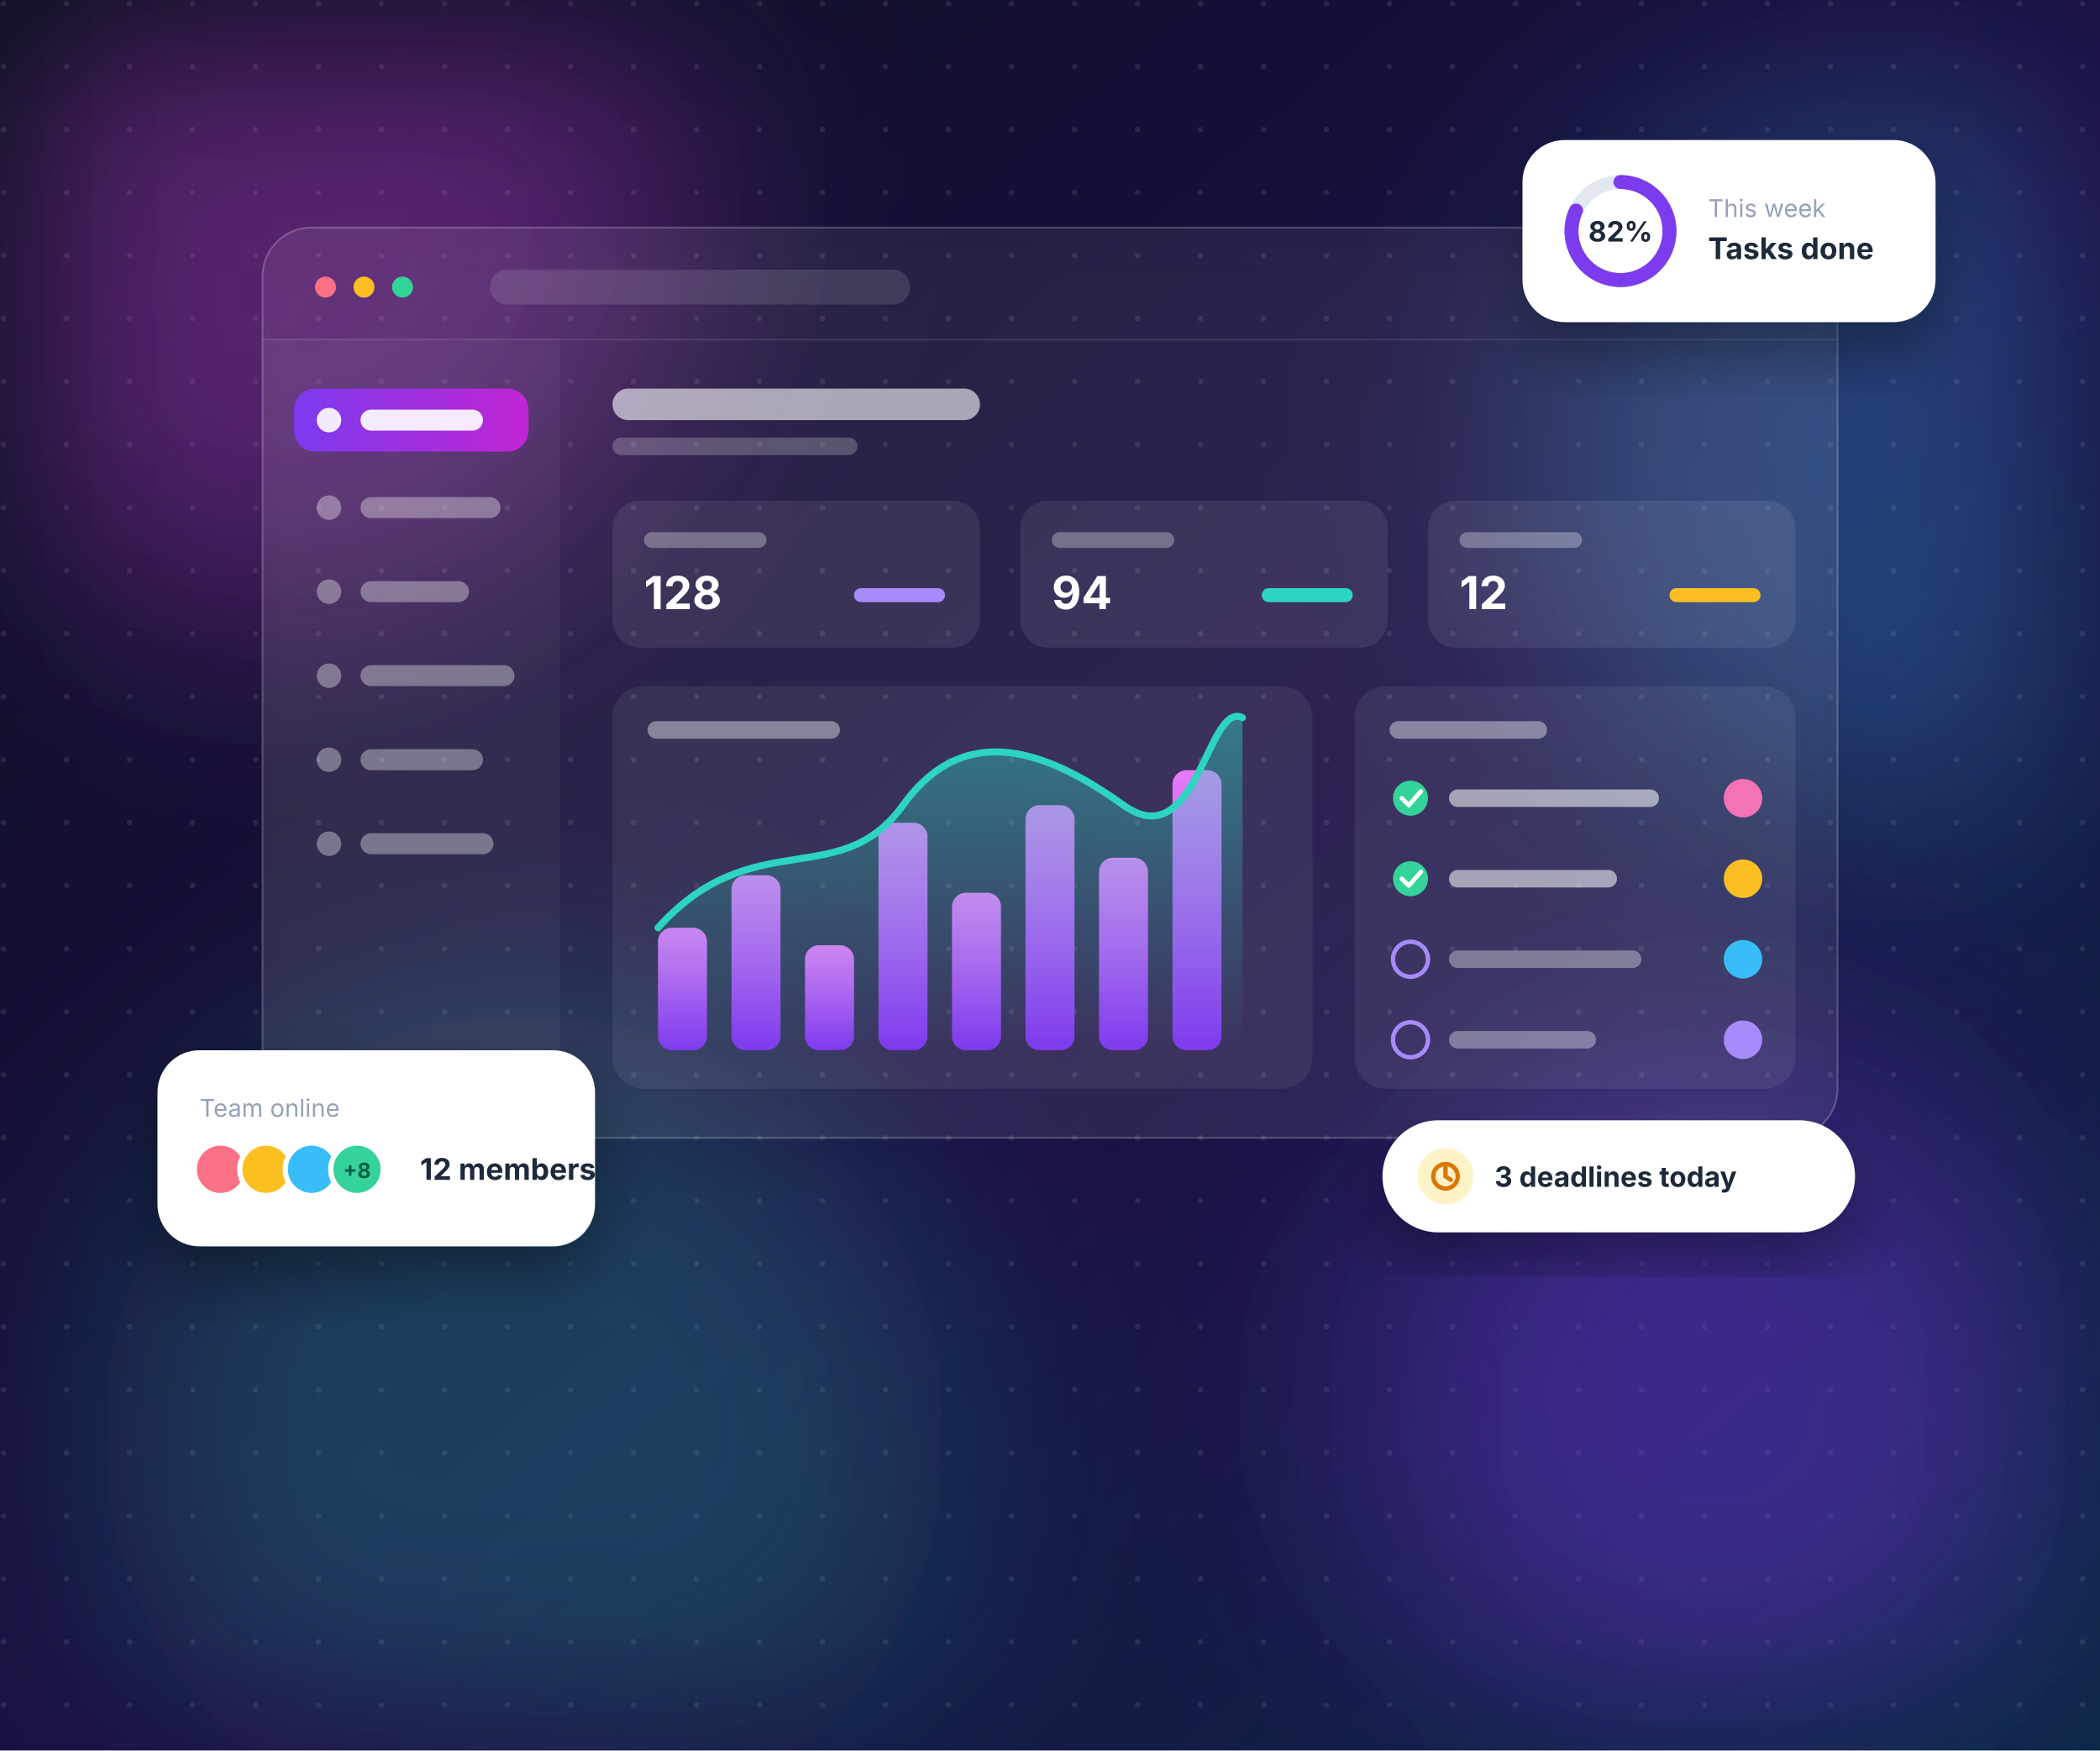
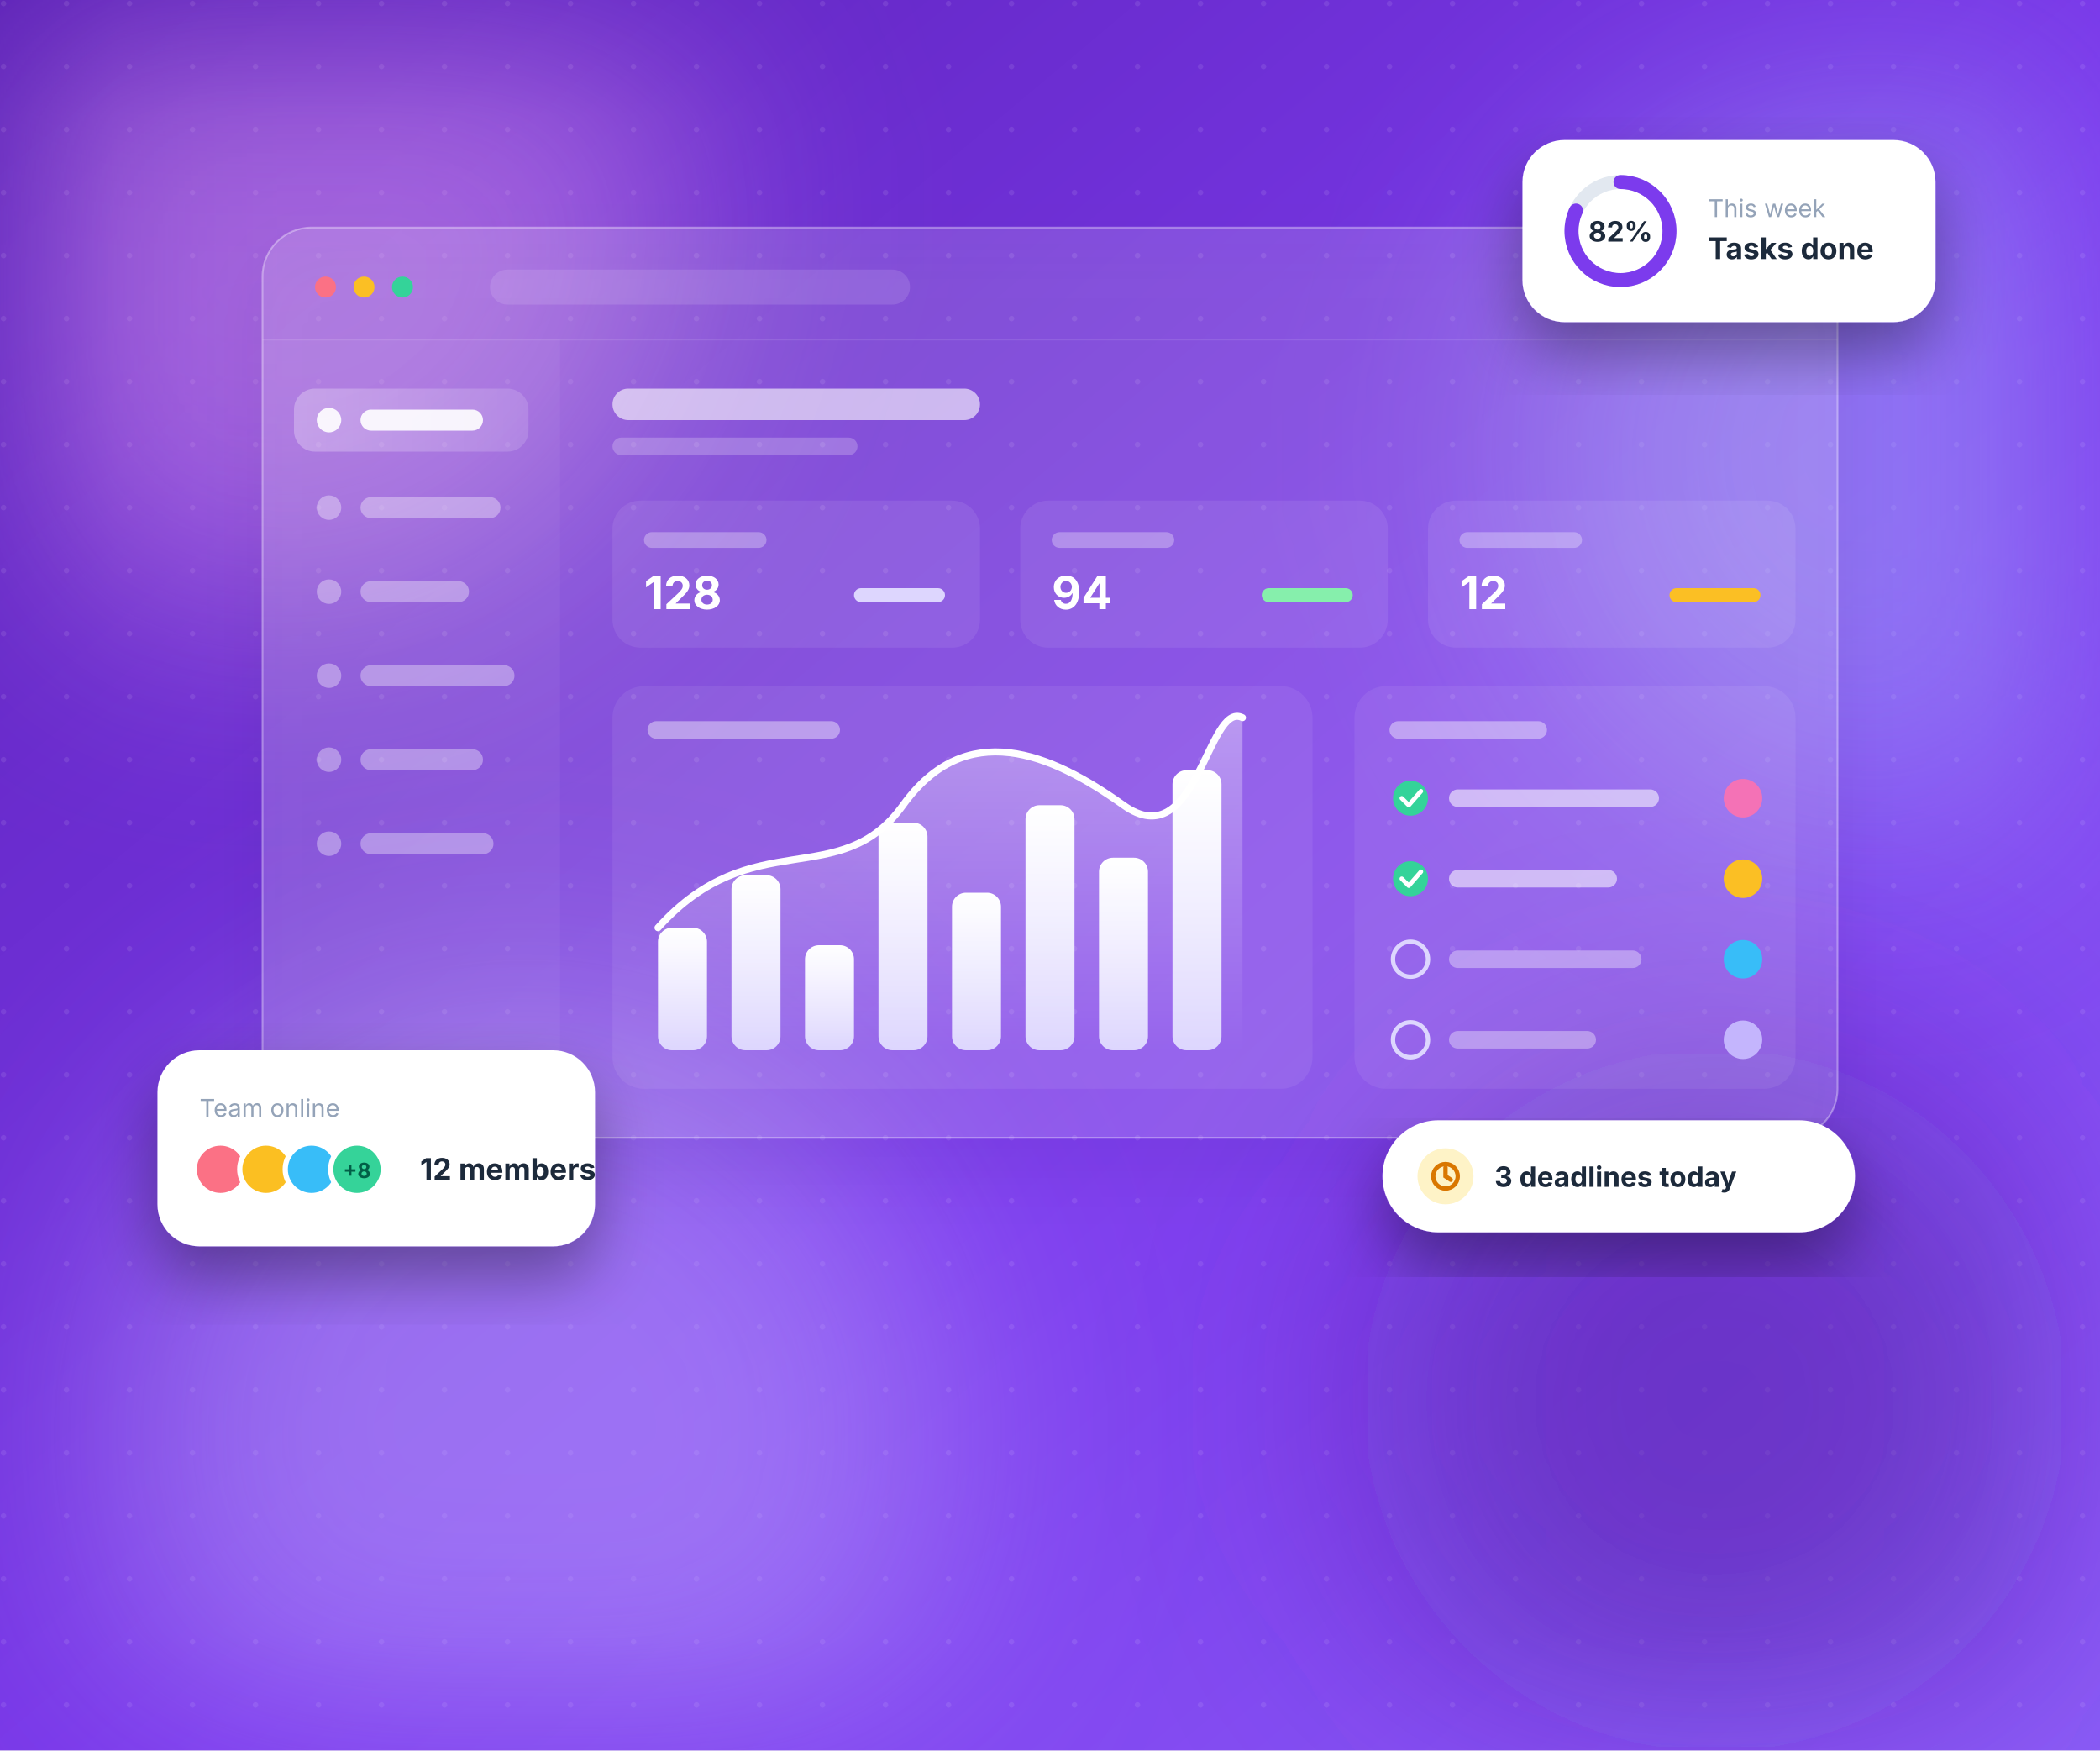
<svg xmlns="http://www.w3.org/2000/svg" viewBox="0 0 1200 1000" preserveAspectRatio="xMidYMid slice" font-family="Inter, Arial, Helvetica, sans-serif">
  <defs>
    <linearGradient id="bg" x1="0" y1="0" x2="1" y2="1">
-       <stop offset="0" stop-color="#0b1020" />
-       <stop offset="0.55" stop-color="#1c0f45" />
-       <stop offset="1" stop-color="#0a2a45" />
+       <stop offset="0" stop-color="#5b21b6" />
+       <stop offset="0.55" stop-color="#7c3aed" />
+       <stop offset="1" stop-color="#8b5cf6" />
    </linearGradient>
    <linearGradient id="bar" x1="0" y1="1" x2="0" y2="0">
-       <stop offset="0" stop-color="#7c3aed" />
-       <stop offset="1" stop-color="#e879f9" />
+       <stop offset="0" stop-color="#ddd6fe" />
+       <stop offset="1" stop-color="#ffffff" />
    </linearGradient>
    <linearGradient id="active" x1="0" y1="0" x2="1" y2="0">
-       <stop offset="0" stop-color="#7c3aed" />
-       <stop offset="1" stop-color="#c026d3" />
+       <stop offset="0" stop-color="#ffffff" stop-opacity="0.28" />
+       <stop offset="1" stop-color="#ffffff" stop-opacity="0.14" />
    </linearGradient>
    <linearGradient id="area" x1="0" y1="0" x2="0" y2="1">
-       <stop offset="0" stop-color="#2dd4bf" stop-opacity="0.45" />
-       <stop offset="1" stop-color="#2dd4bf" stop-opacity="0" />
+       <stop offset="0" stop-color="#ffffff" stop-opacity="0.35" />
+       <stop offset="1" stop-color="#ffffff" stop-opacity="0" />
    </linearGradient>
    <pattern id="dots" width="36" height="36" patternUnits="userSpaceOnUse">
      <circle cx="2" cy="2" r="1.6" fill="#ffffff" fill-opacity="0.09" />
    </pattern>
    <filter id="blur" x="-50%" y="-50%" width="200%" height="200%">
      <feGaussianBlur stdDeviation="70" />
    </filter>
    <filter id="shadow" x="-30%" y="-30%" width="160%" height="170%">
      <feDropShadow dx="0" dy="18" stdDeviation="18" flood-color="#000" flood-opacity="0.35" />
    </filter>
  </defs>
  <rect width="1200" height="1000" fill="url(#bg)" />
  <rect width="1200" height="1000" fill="url(#dots)" />
-   <circle cx="160" cy="120" r="230" fill="#d946ef" fill-opacity="0.35" filter="url(#blur)" />
-   <circle cx="1080" cy="260" r="210" fill="#38bdf8" fill-opacity="0.28" filter="url(#blur)" />
-   <circle cx="300" cy="820" r="240" fill="#14b8a6" fill-opacity="0.28" filter="url(#blur)" />
-   <circle cx="980" cy="800" r="200" fill="#7c3aed" fill-opacity="0.40" filter="url(#blur)" />
+   <circle cx="160" cy="120" r="230" fill="#f0abfc" fill-opacity="0.45" filter="url(#blur)" />
+   <circle cx="1080" cy="260" r="210" fill="#a5b4fc" fill-opacity="0.45" filter="url(#blur)" />
+   <circle cx="300" cy="820" r="240" fill="#c4b5fd" fill-opacity="0.45" filter="url(#blur)" />
+   <circle cx="980" cy="800" r="200" fill="#4c1d95" fill-opacity="0.45" filter="url(#blur)" />
  <g transform="translate(150,130)">
-     <rect width="900" height="520" rx="28" fill="#ffffff" fill-opacity="0.07" stroke="#ffffff" stroke-opacity="0.22" filter="url(#shadow)" />
+     <rect width="900" height="520" rx="28" fill="#ffffff" fill-opacity="0.14" stroke="#ffffff" stroke-opacity="0.35" filter="url(#shadow)" />
    <circle cx="36" cy="34" r="6" fill="#fb7185" />
    <circle cx="58" cy="34" r="6" fill="#fbbf24" />
    <circle cx="80" cy="34" r="6" fill="#34d399" />
    <rect x="130" y="24" width="240" height="20" rx="10" fill="#fff" fill-opacity="0.12" />
    <rect x="0" y="64" width="170" height="456" fill="#fff" fill-opacity="0.04" />
    <line x1="0" y1="64" x2="900" y2="64" stroke="#fff" stroke-opacity="0.1" />
    <rect x="18" y="92" width="134" height="36" rx="12" fill="url(#active)" />
    <circle cx="38" cy="110" r="7" fill="#fff" fill-opacity="0.9" />
    <rect x="56" y="104" width="70" height="12" rx="6" fill="#fff" fill-opacity="0.9" />
    <g fill="#fff" fill-opacity="0.35">
      <circle cx="38" cy="160" r="7" />
      <rect x="56" y="154" width="80" height="12" rx="6" />
      <circle cx="38" cy="208" r="7" />
      <rect x="56" y="202" width="62" height="12" rx="6" />
      <circle cx="38" cy="256" r="7" />
      <rect x="56" y="250" width="88" height="12" rx="6" />
      <circle cx="38" cy="304" r="7" />
      <rect x="56" y="298" width="70" height="12" rx="6" />
      <circle cx="38" cy="352" r="7" />
      <rect x="56" y="346" width="76" height="12" rx="6" />
    </g>
    <rect x="200" y="92" width="210" height="18" rx="9" fill="#fff" fill-opacity="0.6" />
    <rect x="200" y="120" width="140" height="10" rx="5" fill="#fff" fill-opacity="0.22" />
    <g>
      <rect x="200" y="156" width="210" height="84" rx="16" fill="#fff" fill-opacity="0.08" />
      <rect x="218" y="174" width="70" height="9" rx="4.5" fill="#fff" fill-opacity="0.3" />
      <text x="218" y="218" font-size="26" font-weight="700" fill="#fff">128</text>
-       <rect x="338" y="206" width="52" height="8" rx="4" fill="#a78bfa" />
+       <rect x="338" y="206" width="52" height="8" rx="4" fill="#ddd6fe" />
      <rect x="433" y="156" width="210" height="84" rx="16" fill="#fff" fill-opacity="0.08" />
      <rect x="451" y="174" width="70" height="9" rx="4.5" fill="#fff" fill-opacity="0.3" />
      <text x="451" y="218" font-size="26" font-weight="700" fill="#fff">94</text>
-       <rect x="571" y="206" width="52" height="8" rx="4" fill="#2dd4bf" />
+       <rect x="571" y="206" width="52" height="8" rx="4" fill="#86efac" />
      <rect x="666" y="156" width="210" height="84" rx="16" fill="#fff" fill-opacity="0.08" />
      <rect x="684" y="174" width="70" height="9" rx="4.5" fill="#fff" fill-opacity="0.3" />
      <text x="684" y="218" font-size="26" font-weight="700" fill="#fff">12</text>
      <rect x="804" y="206" width="52" height="8" rx="4" fill="#fbbf24" />
    </g>
    <rect x="200" y="262" width="400" height="230" rx="18" fill="#fff" fill-opacity="0.07" />
    <rect x="220" y="282" width="110" height="10" rx="5" fill="#fff" fill-opacity="0.4" />
    <g fill="url(#bar)">
      <rect x="226" y="400" width="28" height="70" rx="8" />
      <rect x="268" y="370" width="28" height="100" rx="8" />
      <rect x="310" y="410" width="28" height="60" rx="8" />
      <rect x="352" y="340" width="28" height="130" rx="8" />
      <rect x="394" y="380" width="28" height="90" rx="8" />
      <rect x="436" y="330" width="28" height="140" rx="8" />
      <rect x="478" y="360" width="28" height="110" rx="8" />
      <rect x="520" y="310" width="28" height="160" rx="8" />
    </g>
    <path d="M226 400 C 280 340, 330 380, 366 330 S 450 300, 492 330 S 540 270, 560 280 L560 470 L226 470 Z" fill="url(#area)" />
-     <path d="M226 400 C 280 340, 330 380, 366 330 S 450 300, 492 330 S 540 270, 560 280" fill="none" stroke="#2dd4bf" stroke-width="4" stroke-linecap="round" />
+     <path d="M226 400 C 280 340, 330 380, 366 330 S 450 300, 492 330 S 540 270, 560 280" fill="none" stroke="#ffffff" stroke-width="4" stroke-linecap="round" />
    <rect x="624" y="262" width="252" height="230" rx="18" fill="#fff" fill-opacity="0.07" />
    <rect x="644" y="282" width="90" height="10" rx="5" fill="#fff" fill-opacity="0.4" />
    <g>
      <circle cx="656" cy="326" r="10" fill="#34d399" />
      <path d="M651 326 l4 4 l7 -8" stroke="#fff" stroke-width="2.5" fill="none" stroke-linecap="round" stroke-linejoin="round" />
      <rect x="678" y="321" width="120" height="10" rx="5" fill="#fff" fill-opacity="0.55" />
      <circle cx="846" cy="326" r="11" fill="#f472b6" />
      <circle cx="656" cy="372" r="10" fill="#34d399" />
      <path d="M651 372 l4 4 l7 -8" stroke="#fff" stroke-width="2.5" fill="none" stroke-linecap="round" stroke-linejoin="round" />
      <rect x="678" y="367" width="96" height="10" rx="5" fill="#fff" fill-opacity="0.55" />
      <circle cx="846" cy="372" r="11" fill="#fbbf24" />
-       <circle cx="656" cy="418" r="10" fill="none" stroke="#a78bfa" stroke-width="2.5" />
+       <circle cx="656" cy="418" r="10" fill="none" stroke="#ddd6fe" stroke-width="2.5" />
      <rect x="678" y="413" width="110" height="10" rx="5" fill="#fff" fill-opacity="0.35" />
      <circle cx="846" cy="418" r="11" fill="#38bdf8" />
-       <circle cx="656" cy="464" r="10" fill="none" stroke="#a78bfa" stroke-width="2.5" />
+       <circle cx="656" cy="464" r="10" fill="none" stroke="#ddd6fe" stroke-width="2.5" />
      <rect x="678" y="459" width="84" height="10" rx="5" fill="#fff" fill-opacity="0.35" />
-       <circle cx="846" cy="464" r="11" fill="#a78bfa" />
+       <circle cx="846" cy="464" r="11" fill="#c4b5fd" />
    </g>
  </g>
  <g transform="translate(870,80)" filter="url(#shadow)">
    <rect width="236" height="104" rx="24" fill="#fff" />
    <circle cx="56" cy="52" r="28" fill="none" stroke="#e2e8f0" stroke-width="8" />
    <circle cx="56" cy="52" r="28" fill="none" stroke="#7c3aed" stroke-width="8" stroke-linecap="round" stroke-dasharray="176" stroke-dashoffset="32" transform="rotate(-90 56 52)" />
    <text x="56" y="58" font-size="16" font-weight="700" fill="#1e293b" text-anchor="middle">82%</text>
    <text x="106" y="44" font-size="14" fill="#94a3b8">This week</text>
    <text x="106" y="68" font-size="17" font-weight="700" fill="#1e293b">Tasks done</text>
  </g>
  <g transform="translate(90,600)" filter="url(#shadow)">
    <rect width="250" height="112" rx="24" fill="#fff" />
    <text x="24" y="38" font-size="14" fill="#94a3b8">Team online</text>
    <circle cx="36" cy="68" r="15" fill="#fb7185" stroke="#fff" stroke-width="3" />
    <circle cx="62" cy="68" r="15" fill="#fbbf24" stroke="#fff" stroke-width="3" />
    <circle cx="88" cy="68" r="15" fill="#38bdf8" stroke="#fff" stroke-width="3" />
    <circle cx="114" cy="68" r="15" fill="#34d399" stroke="#fff" stroke-width="3" />
    <text x="114" y="73" font-size="12" font-weight="700" fill="#065f46" text-anchor="middle">+8</text>
    <text x="150" y="74" font-size="17" font-weight="700" fill="#1e293b">12 members</text>
  </g>
  <g transform="translate(790,640)" filter="url(#shadow)">
    <rect width="270" height="64" rx="32" fill="#fff" />
    <circle cx="36" cy="32" r="16" fill="#fef3c7" />
    <circle cx="36" cy="32" r="7" fill="none" stroke="#d97706" stroke-width="2.5" />
    <path d="M36 27 v5 l3 2" stroke="#d97706" stroke-width="2.5" fill="none" stroke-linecap="round" />
    <text x="64" y="38" font-size="16" font-weight="700" fill="#1e293b">3 deadlines today</text>
  </g>
</svg>
